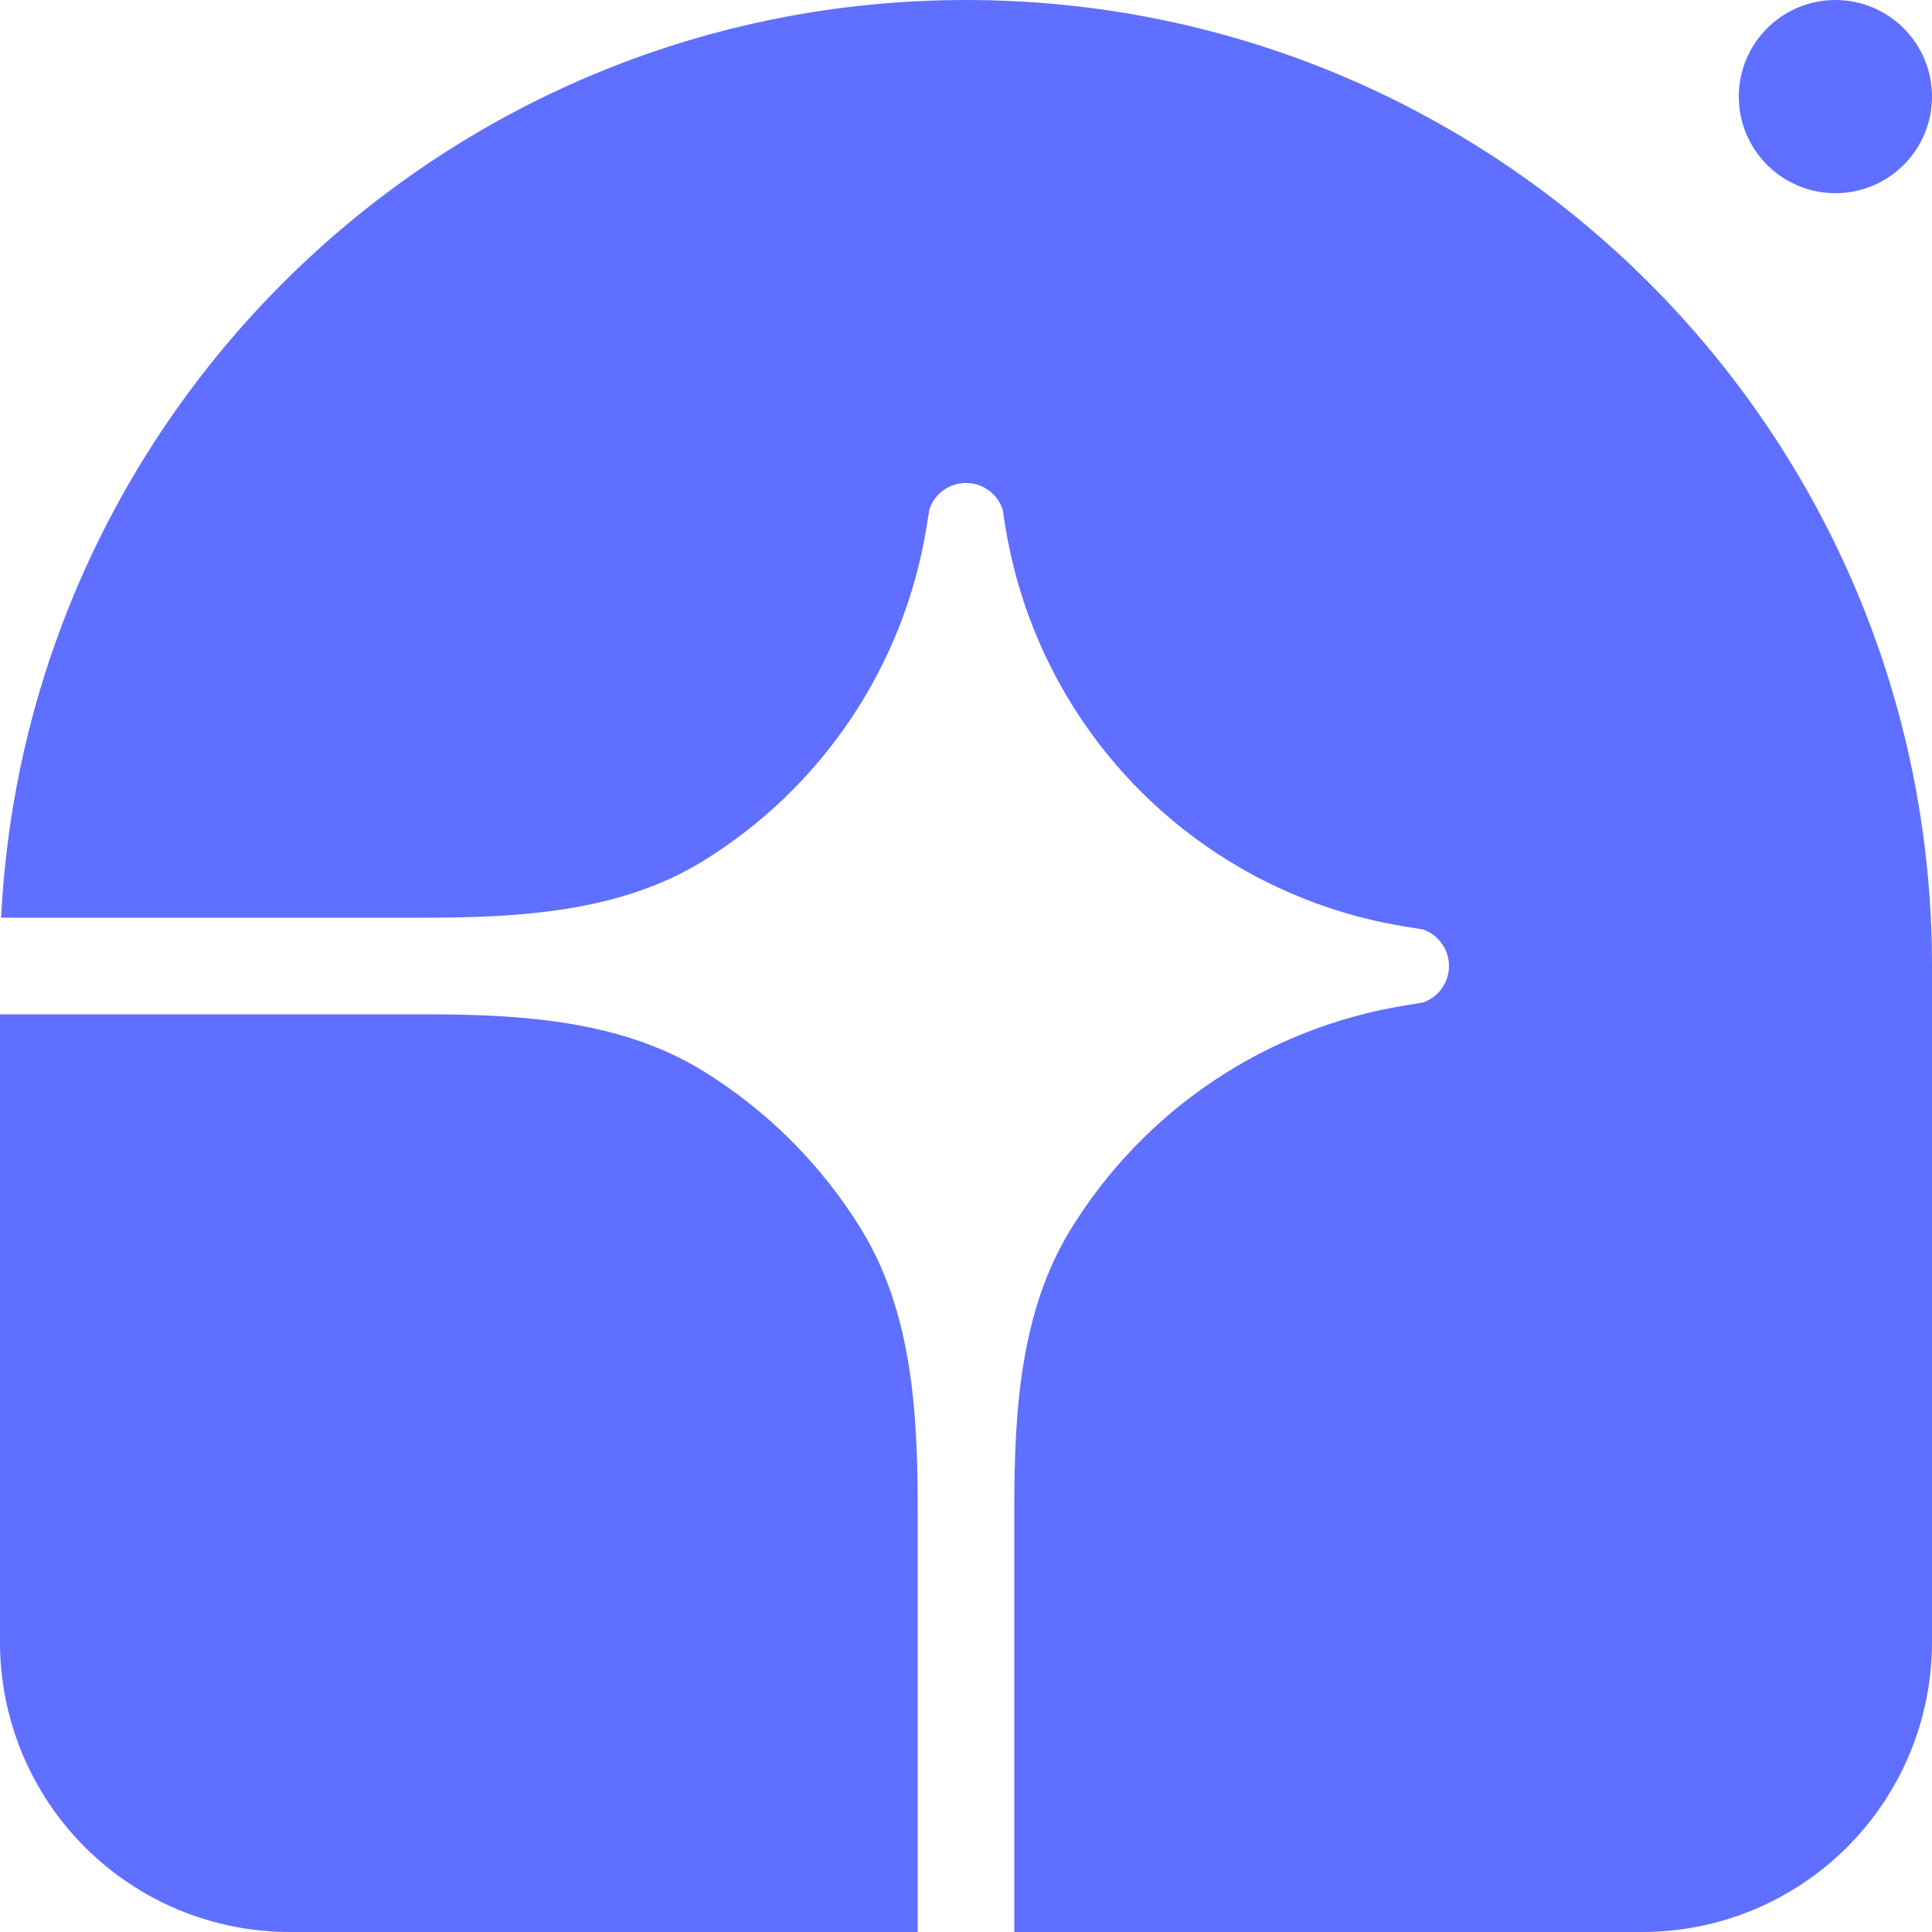
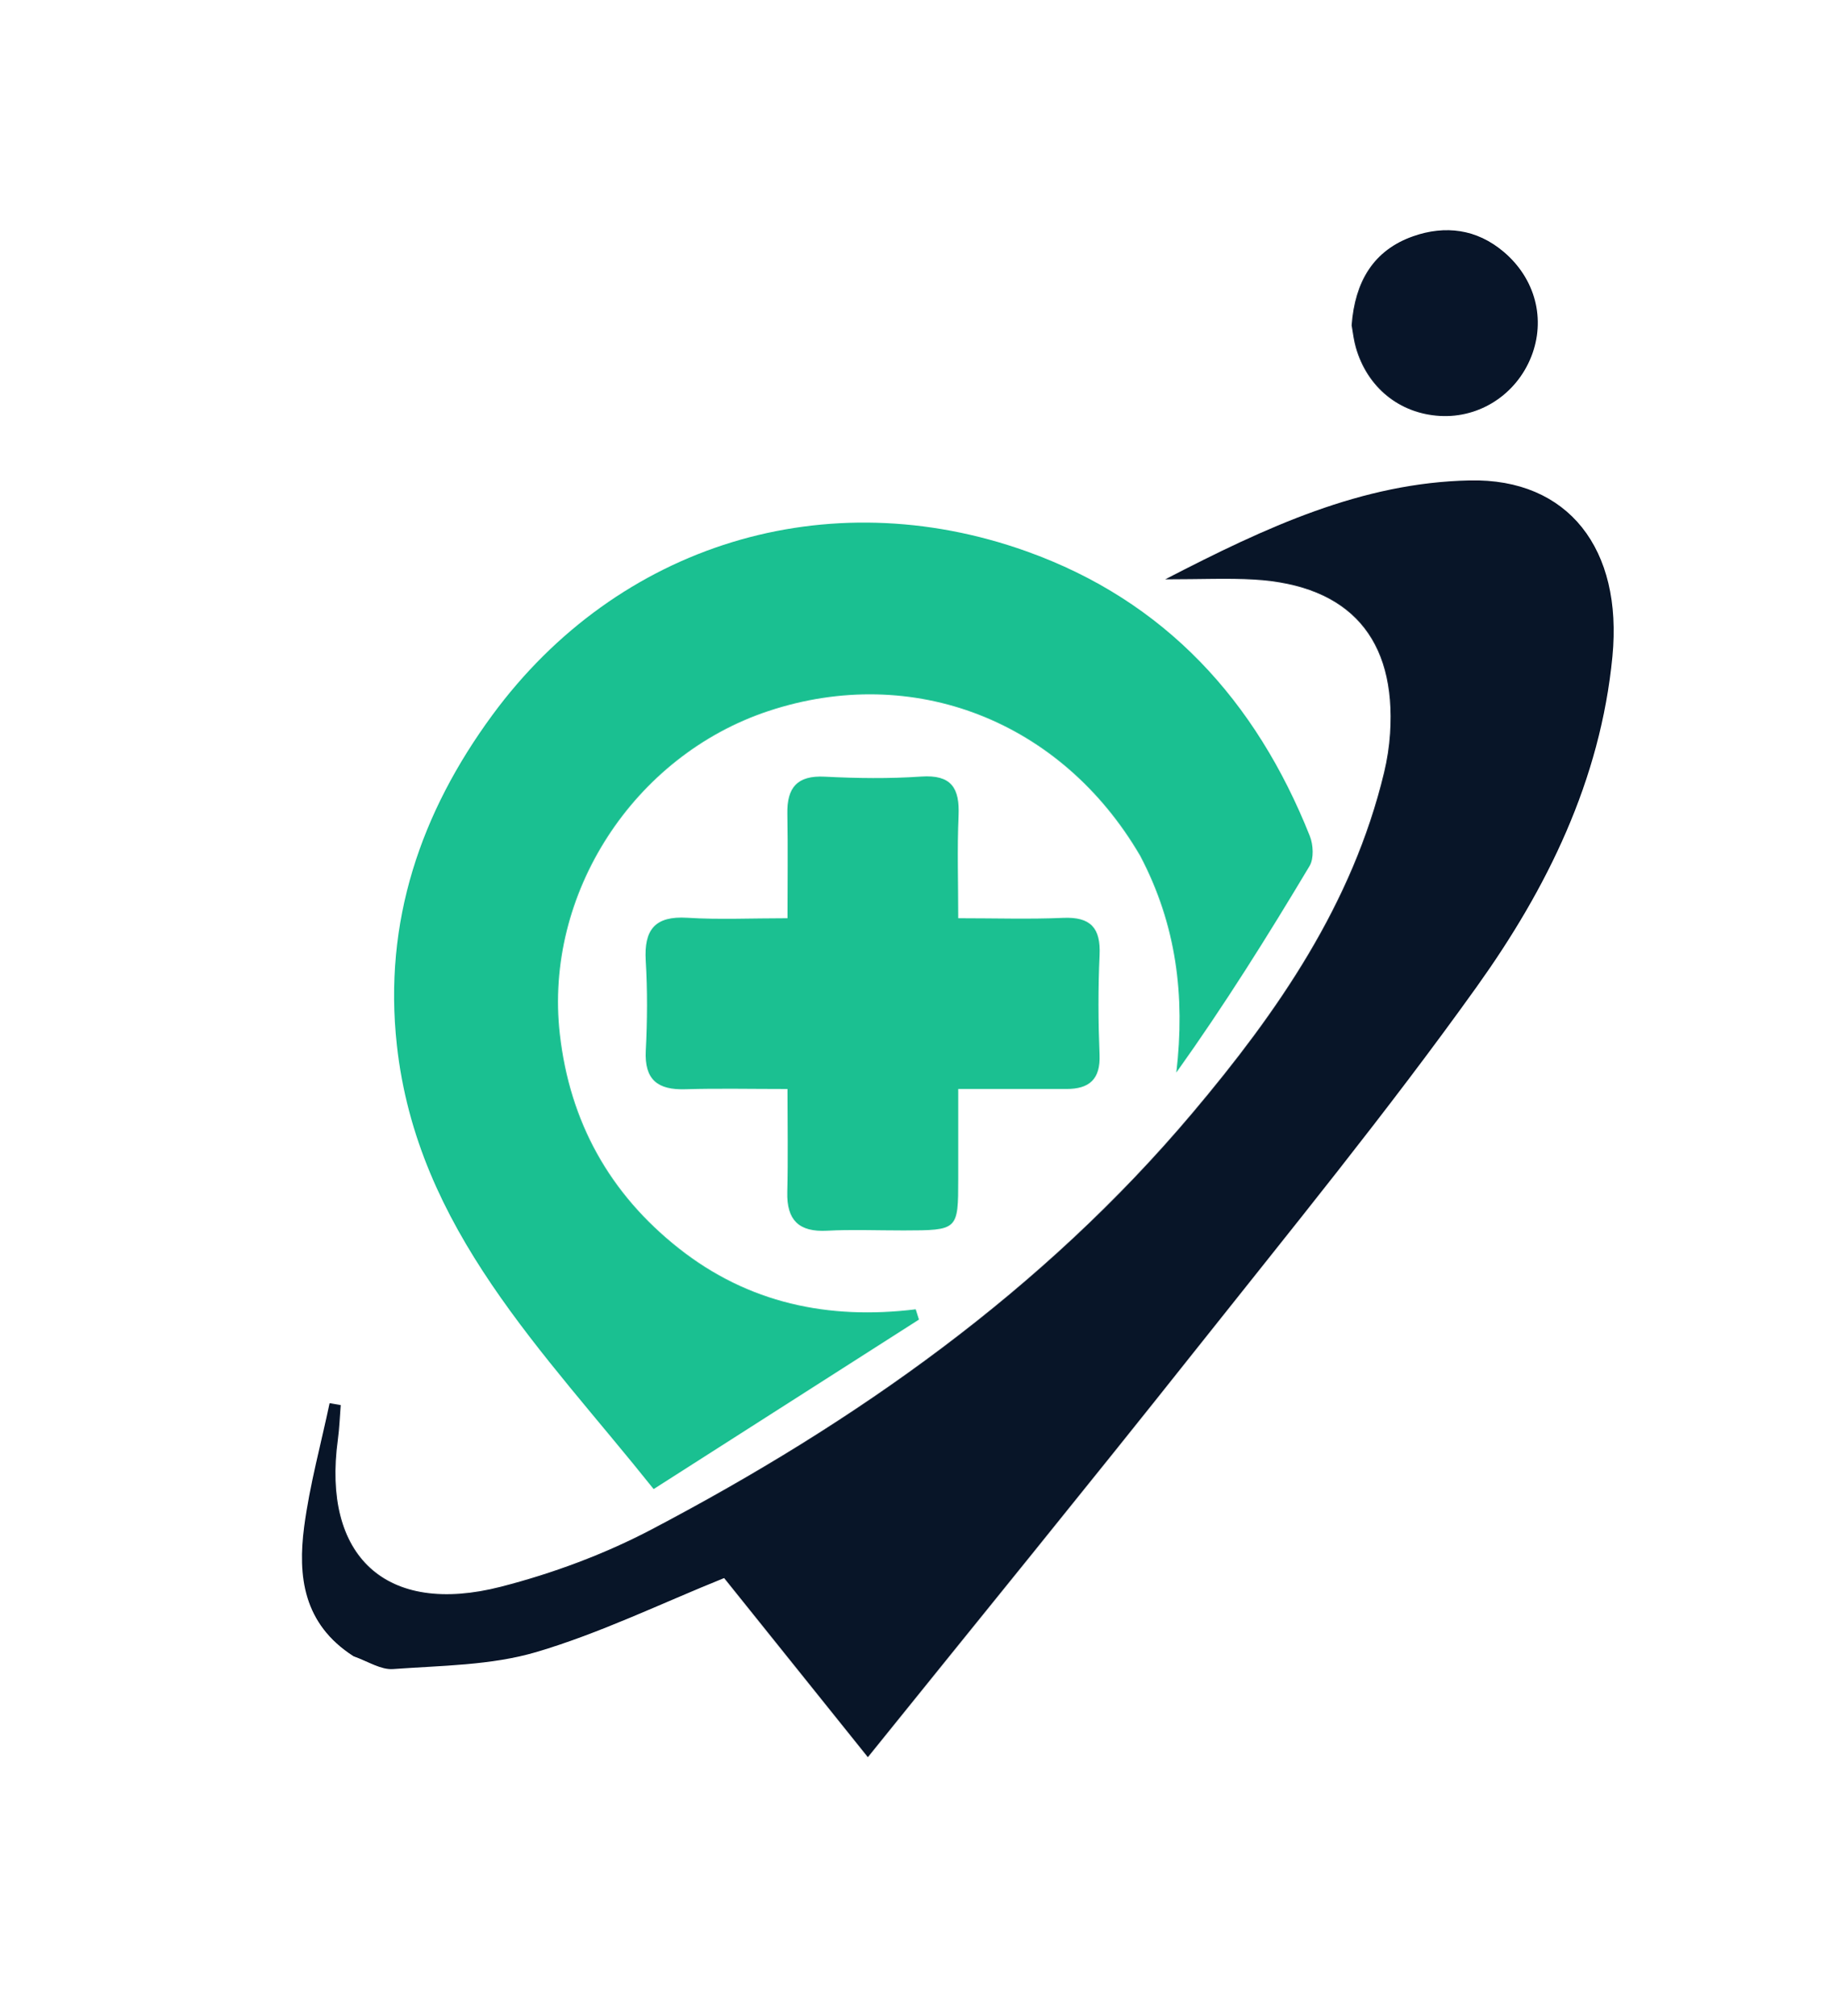
- <svg xmlns="http://www.w3.org/2000/svg" width="46" height="46" viewBox="0 0 46 46" fill="none">
-   <path d="M23 0C35.703 0 46 10.297 46 23V39.1C46 40.93 45.273 42.685 43.979 43.979C42.685 45.273 40.93 46 39.1 46H24.15V35.91C24.15 33.608 24.29 31.223 25.497 29.263C26.362 27.859 27.518 26.657 28.888 25.738C30.258 24.82 31.81 24.208 33.437 23.942L33.878 23.87C34.059 23.808 34.217 23.691 34.328 23.535C34.44 23.379 34.5 23.192 34.5 23C34.5 22.808 34.44 22.621 34.328 22.465C34.217 22.309 34.059 22.192 33.878 22.129L33.437 22.058C31.059 21.67 28.863 20.544 27.159 18.84C25.456 17.137 24.33 14.941 23.942 12.563L23.87 12.122C23.808 11.941 23.691 11.783 23.535 11.671C23.379 11.56 23.192 11.5 23 11.5C22.808 11.5 22.621 11.56 22.465 11.671C22.309 11.783 22.191 11.941 22.129 12.122L22.058 12.563C21.792 14.19 21.18 15.742 20.261 17.111C19.343 18.481 18.141 19.638 16.737 20.502C14.777 21.71 12.392 21.85 10.09 21.85H0.027C0.629 9.682 10.683 0 23 0Z" fill="#5F6FFF" />
-   <path d="M0 24.15H10.09C12.392 24.15 14.777 24.29 16.737 25.498C18.269 26.442 19.558 27.731 20.502 29.263C21.71 31.223 21.85 33.608 21.85 35.91V46H6.9C5.07 46 3.315 45.273 2.021 43.979C0.727 42.685 0 40.93 0 39.1L0 24.15ZM46 2.3C46 2.91 45.758 3.495 45.326 3.926C44.895 4.358 44.31 4.6 43.7 4.6C43.09 4.6 42.505 4.358 42.074 3.926C41.642 3.495 41.4 2.91 41.4 2.3C41.4 1.69 41.642 1.105 42.074 0.674C42.505 0.242 43.09 0 43.7 0C44.31 0 44.895 0.242 45.326 0.674C45.758 1.105 46 1.69 46 2.3Z" fill="#5F6FFF" />
+ <svg xmlns="http://www.w3.org/2000/svg" version="1.1" id="Layer_1" x="0px" y="0px" width="100%" viewBox="0 0 275 303" enable-background="new 0 0 275 303" xml:space="preserve">
+   <path fill="#081528" opacity="1" stroke="none" d=" M53.149,249.029   C45.597,244.188 44.737,237.003 45.738,229.495   C46.568,223.264 48.25,217.147 49.555,210.98   C50.113,211.077 50.672,211.173 51.23,211.27   C51.091,212.995 51.035,214.731 50.8,216.443   C48.394,234.009 58.037,243.023 75.317,238.578   C83.113,236.573 90.879,233.692 97.997,229.95   C128.697,213.81 156.766,194.063 179.309,167.324   C192.116,152.133 203.357,135.941 208.105,116.168   C208.568,114.242 208.878,112.253 209.007,110.277   C209.938,96.003 202.904,87.992 188.585,87.143   C184.603,86.907 180.595,87.107 175.194,87.107   C190.462,79.212 204.754,72.581 220.982,72.232   C235.815,71.912 244.009,82.557 242.443,98.697   C240.633,117.358 232.602,133.592 222.051,148.352   C208.628,167.126 193.994,185.045 179.638,203.14   C163.515,223.463 147.12,243.57 130.489,264.21   C123.154,255.069 115.944,246.083 108.877,237.275   C99.382,241.103 90.245,245.563 80.63,248.404   C73.789,250.424 66.315,250.426 59.097,250.962   C57.28,251.097 55.359,249.823 53.149,249.029  z" />
+   <path fill="#1AC091" opacity="1" stroke="none" d=" M171.438,128.678   C159.543,108.299 137.236,99.709 115.532,106.913   C95.249,113.645 81.784,134.425 84.172,155.483   C85.667,168.667 91.633,179.456 102.058,187.695   C112.493,195.94 124.529,198.483 137.687,196.866   C137.849,197.381 138.01,197.896 138.172,198.411   C124.998,206.827 111.825,215.244 98.278,223.898   C81.728,203.14 62.709,184.829 59.664,157.117   C57.627,138.58 63.255,122.175 74.021,107.522   C92.929,81.789 124.327,72.168 154.354,82.897   C175.19,90.342 188.849,105.372 196.936,125.682   C197.464,127.008 197.579,129.079 196.901,130.215   C190.618,140.728 184.118,151.113 176.871,161.266   C178.209,149.762 176.9,139.065 171.438,128.678  z" />
+   <path fill="#1BC091" opacity="1" stroke="none" d=" M135.861,185.007   C131.717,185.007 128.045,184.846 124.393,185.048   C120.117,185.284 118.263,183.473 118.374,179.211   C118.503,174.262 118.404,169.308 118.404,163.741   C112.947,163.741 108.002,163.626 103.064,163.777   C98.907,163.904 96.868,162.382 97.097,157.952   C97.328,153.468 97.357,148.951 97.09,144.471   C96.812,139.794 98.449,137.686 103.363,137.995   C108.142,138.296 112.955,138.061 118.407,138.061   C118.407,132.55 118.478,127.454 118.384,122.361   C118.311,118.428 119.836,116.563 124.019,116.779   C128.835,117.027 133.691,117.092 138.497,116.762   C143.091,116.446 144.307,118.516 144.126,122.657   C143.91,127.604 144.075,132.567 144.075,138.061   C149.633,138.061 154.751,138.228 159.852,138.008   C164.005,137.83 165.518,139.533 165.331,143.605   C165.103,148.59 165.124,153.599 165.326,158.586   C165.477,162.287 163.787,163.745 160.33,163.737   C155.176,163.726 150.022,163.734 144.075,163.734   C144.075,168.385 144.077,172.802 144.075,177.219   C144.072,184.986 144.072,184.986 135.861,185.007  z" />
+   <path fill="#081529" opacity="1" stroke="none" d=" M203.227,48.907   C203.721,42.326 206.52,37.612 212.494,35.516   C217.304,33.83 222.019,34.418 226.094,37.864   C230.859,41.893 232.466,48.021 230.227,53.654   C227.978,59.312 222.467,62.879 216.504,62.538   C210.423,62.19 205.57,58.252 203.858,52.239   C203.586,51.282 203.446,50.287 203.227,48.907  z" />
</svg>
